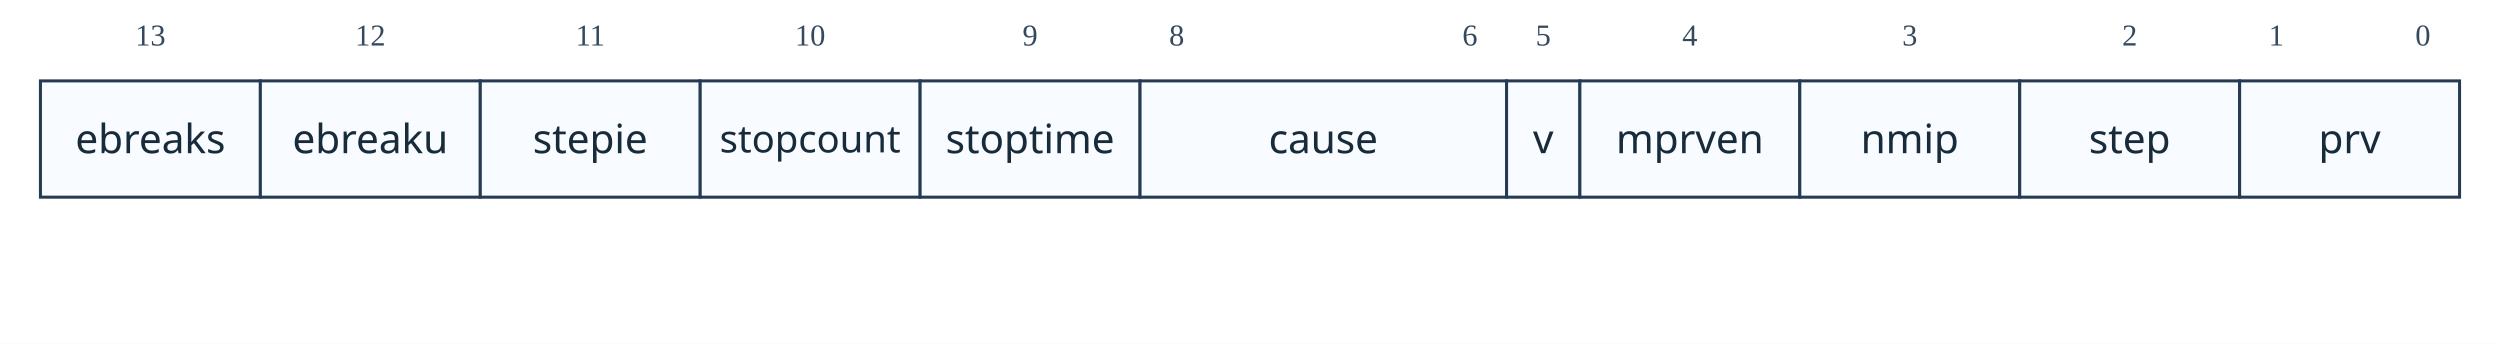
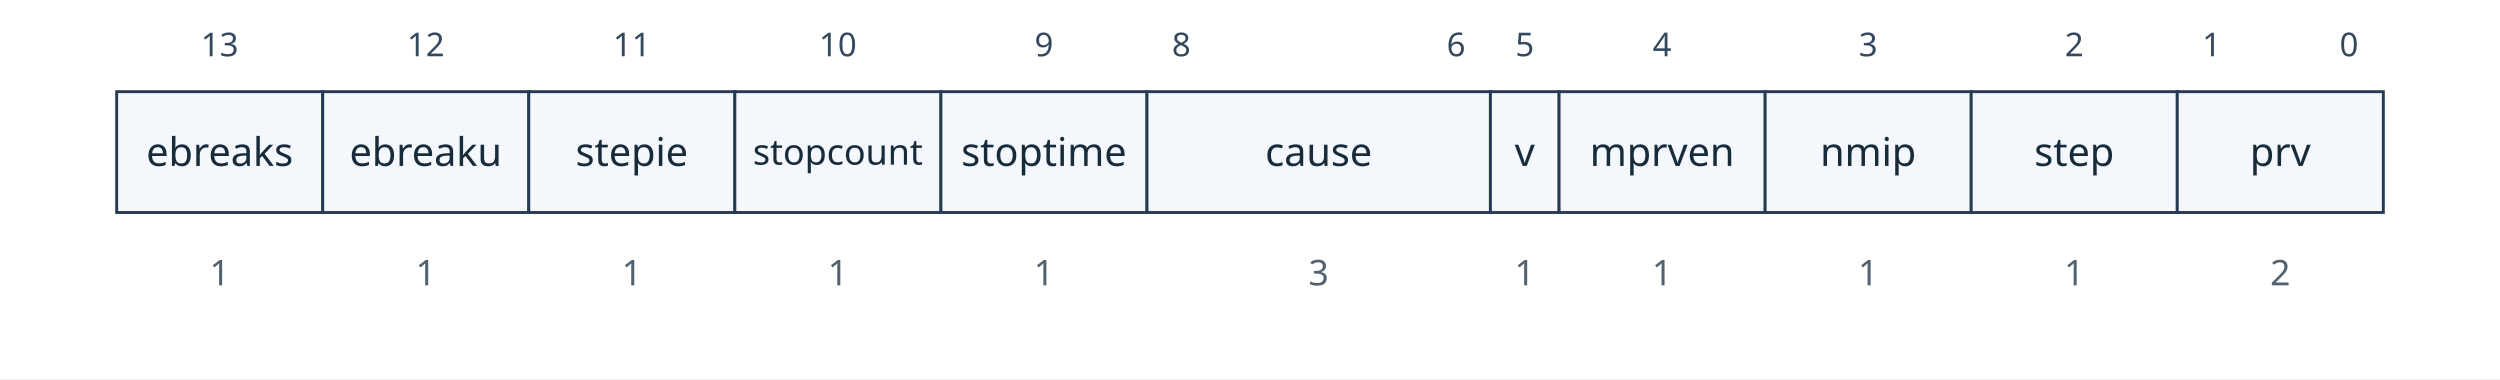
- <svg xmlns="http://www.w3.org/2000/svg" viewBox="0 0 989 136" role="img" aria-labelledby="title" style="max-width:100%;height:auto">
+ <svg xmlns="http://www.w3.org/2000/svg" viewBox="0 0 1200 182" role="img" aria-labelledby="title" style="display:block;width:100%;height:auto;max-width:100%">
  <rect width="100%" height="100%" fill="#ffffff" />
-   <text x="59.5" y="18" text-anchor="middle" font-size="12" fill="#34495e">13</text>
-   <text x="146.5" y="18" text-anchor="middle" font-size="12" fill="#34495e">12</text>
-   <text x="233.5" y="18" text-anchor="middle" font-size="12" fill="#34495e">11</text>
-   <text x="320.5" y="18" text-anchor="middle" font-size="12" fill="#34495e">10</text>
-   <text x="407.5" y="18" text-anchor="middle" font-size="12" fill="#34495e">9</text>
-   <text x="465.5" y="18" text-anchor="middle" font-size="12" fill="#34495e">8</text>
-   <text x="581.5" y="18" text-anchor="middle" font-size="12" fill="#34495e">6</text>
-   <text x="610.5" y="18" text-anchor="middle" font-size="12" fill="#34495e">5</text>
-   <text x="668.5" y="18" text-anchor="middle" font-size="12" fill="#34495e">4</text>
-   <text x="755.5" y="18" text-anchor="middle" font-size="12" fill="#34495e">3</text>
-   <text x="842.5" y="18" text-anchor="middle" font-size="12" fill="#34495e">2</text>
-   <text x="900.5" y="18" text-anchor="middle" font-size="12" fill="#34495e">1</text>
-   <text x="958.5" y="18" text-anchor="middle" font-size="12" fill="#34495e">0</text>
-   <rect x="16" y="32" width="87" height="46" fill="#f8fbff" stroke="#263b52" stroke-width="1.2" />
-   <text x="59.5" y="60.6" text-anchor="middle" font-size="16.0" font-family="Noto Sans, Arial, sans-serif" fill="#182b3a">ebreaks</text>
-   <rect x="103" y="32" width="87" height="46" fill="#f8fbff" stroke="#263b52" stroke-width="1.2" />
-   <text x="146.5" y="60.6" text-anchor="middle" font-size="16.0" font-family="Noto Sans, Arial, sans-serif" fill="#182b3a">ebreaku</text>
-   <rect x="190" y="32" width="87" height="46" fill="#f8fbff" stroke="#263b52" stroke-width="1.2" />
-   <text x="233.5" y="60.6" text-anchor="middle" font-size="16.0" font-family="Noto Sans, Arial, sans-serif" fill="#182b3a">stepie</text>
-   <rect x="277" y="32" width="87" height="46" fill="#f8fbff" stroke="#263b52" stroke-width="1.2" />
-   <text x="320.5" y="60.297" text-anchor="middle" font-size="15.1" font-family="Noto Sans, Arial, sans-serif" fill="#182b3a">stopcount</text>
-   <rect x="364" y="32" width="87" height="46" fill="#f8fbff" stroke="#263b52" stroke-width="1.2" />
-   <text x="407.5" y="60.6" text-anchor="middle" font-size="16.0" font-family="Noto Sans, Arial, sans-serif" fill="#182b3a">stoptime</text>
-   <rect x="451" y="32" width="145" height="46" fill="#f8fbff" stroke="#263b52" stroke-width="1.2" />
-   <text x="523.5" y="60.6" text-anchor="middle" font-size="16.0" font-family="Noto Sans, Arial, sans-serif" fill="#182b3a">cause</text>
-   <rect x="596" y="32" width="29" height="46" fill="#f8fbff" stroke="#263b52" stroke-width="1.2" />
-   <text x="610.5" y="60.6" text-anchor="middle" font-size="16.0" font-family="Noto Sans, Arial, sans-serif" fill="#182b3a">v</text>
-   <rect x="625" y="32" width="87" height="46" fill="#f8fbff" stroke="#263b52" stroke-width="1.2" />
-   <text x="668.5" y="60.6" text-anchor="middle" font-size="16.0" font-family="Noto Sans, Arial, sans-serif" fill="#182b3a">mprven</text>
-   <rect x="712" y="32" width="87" height="46" fill="#f8fbff" stroke="#263b52" stroke-width="1.2" />
-   <text x="755.5" y="60.6" text-anchor="middle" font-size="16.0" font-family="Noto Sans, Arial, sans-serif" fill="#182b3a">nmip</text>
-   <rect x="799" y="32" width="87" height="46" fill="#f8fbff" stroke="#263b52" stroke-width="1.2" />
-   <text x="842.5" y="60.6" text-anchor="middle" font-size="16.0" font-family="Noto Sans, Arial, sans-serif" fill="#182b3a">step</text>
-   <rect x="886" y="32" width="87" height="46" fill="#f8fbff" stroke="#263b52" stroke-width="1.2" />
-   <text x="929.5" y="60.6" text-anchor="middle" font-size="16.0" font-family="Noto Sans, Arial, sans-serif" fill="#182b3a">prv</text>
+   <text x="105.455" y="27" text-anchor="middle" font-size="15.8" font-family="Noto Sans, Arial, sans-serif" fill="#34495e">13</text>
+   <text x="204.364" y="27" text-anchor="middle" font-size="15.8" font-family="Noto Sans, Arial, sans-serif" fill="#34495e">12</text>
+   <text x="303.273" y="27" text-anchor="middle" font-size="15.8" font-family="Noto Sans, Arial, sans-serif" fill="#34495e">11</text>
+   <text x="402.182" y="27" text-anchor="middle" font-size="15.8" font-family="Noto Sans, Arial, sans-serif" fill="#34495e">10</text>
+   <text x="501.091" y="27" text-anchor="middle" font-size="15.8" font-family="Noto Sans, Arial, sans-serif" fill="#34495e">9</text>
+   <text x="567.03" y="27" text-anchor="middle" font-size="15.8" font-family="Noto Sans, Arial, sans-serif" fill="#34495e">8</text>
+   <text x="698.909" y="27" text-anchor="middle" font-size="15.8" font-family="Noto Sans, Arial, sans-serif" fill="#34495e">6</text>
+   <text x="731.879" y="27" text-anchor="middle" font-size="15.8" font-family="Noto Sans, Arial, sans-serif" fill="#34495e">5</text>
+   <text x="797.818" y="27" text-anchor="middle" font-size="15.8" font-family="Noto Sans, Arial, sans-serif" fill="#34495e">4</text>
+   <text x="896.727" y="27" text-anchor="middle" font-size="15.8" font-family="Noto Sans, Arial, sans-serif" fill="#34495e">3</text>
+   <text x="995.636" y="27" text-anchor="middle" font-size="15.8" font-family="Noto Sans, Arial, sans-serif" fill="#34495e">2</text>
+   <text x="1061.576" y="27" text-anchor="middle" font-size="15.8" font-family="Noto Sans, Arial, sans-serif" fill="#34495e">1</text>
+   <text x="1127.515" y="27" text-anchor="middle" font-size="15.8" font-family="Noto Sans, Arial, sans-serif" fill="#34495e">0</text>
+   <rect x="56" y="44" width="98.909" height="58" fill="#f4f8fc" stroke="#263b52" stroke-width="1.4" />
+   <text x="105.455" y="79.65" text-anchor="middle" font-size="19.0" font-family="Noto Sans, Arial, sans-serif" fill="#182b3a">ebreaks</text>
+   <rect x="154.909" y="44" width="98.909" height="58" fill="#f4f8fc" stroke="#263b52" stroke-width="1.4" />
+   <text x="204.364" y="79.65" text-anchor="middle" font-size="19.0" font-family="Noto Sans, Arial, sans-serif" fill="#182b3a">ebreaku</text>
+   <rect x="253.818" y="44" width="98.909" height="58" fill="#f4f8fc" stroke="#263b52" stroke-width="1.4" />
+   <text x="303.273" y="79.65" text-anchor="middle" font-size="19.0" font-family="Noto Sans, Arial, sans-serif" fill="#182b3a">stepie</text>
+   <rect x="352.727" y="44" width="98.909" height="58" fill="#f4f8fc" stroke="#263b52" stroke-width="1.4" />
+   <text x="402.182" y="79.035" text-anchor="middle" font-size="17.2" font-family="Noto Sans, Arial, sans-serif" fill="#182b3a">stopcount</text>
+   <rect x="451.636" y="44" width="98.909" height="58" fill="#f4f8fc" stroke="#263b52" stroke-width="1.4" />
+   <text x="501.091" y="79.65" text-anchor="middle" font-size="19.0" font-family="Noto Sans, Arial, sans-serif" fill="#182b3a">stoptime</text>
+   <rect x="550.545" y="44" width="164.848" height="58" fill="#f4f8fc" stroke="#263b52" stroke-width="1.4" />
+   <text x="632.97" y="79.65" text-anchor="middle" font-size="19.0" font-family="Noto Sans, Arial, sans-serif" fill="#182b3a">cause</text>
+   <rect x="715.394" y="44" width="32.97" height="58" fill="#f4f8fc" stroke="#263b52" stroke-width="1.4" />
+   <text x="731.879" y="79.65" text-anchor="middle" font-size="19.0" font-family="Noto Sans, Arial, sans-serif" fill="#182b3a">v</text>
+   <rect x="748.364" y="44" width="98.909" height="58" fill="#f4f8fc" stroke="#263b52" stroke-width="1.4" />
+   <text x="797.818" y="79.65" text-anchor="middle" font-size="19.0" font-family="Noto Sans, Arial, sans-serif" fill="#182b3a">mprven</text>
+   <rect x="847.273" y="44" width="98.909" height="58" fill="#f4f8fc" stroke="#263b52" stroke-width="1.4" />
+   <text x="896.727" y="79.65" text-anchor="middle" font-size="19.0" font-family="Noto Sans, Arial, sans-serif" fill="#182b3a">nmip</text>
+   <rect x="946.182" y="44" width="98.909" height="58" fill="#f4f8fc" stroke="#263b52" stroke-width="1.4" />
+   <text x="995.636" y="79.65" text-anchor="middle" font-size="19.0" font-family="Noto Sans, Arial, sans-serif" fill="#182b3a">step</text>
+   <rect x="1045.091" y="44" width="98.909" height="58" fill="#f4f8fc" stroke="#263b52" stroke-width="1.4" />
+   <text x="1094.545" y="79.65" text-anchor="middle" font-size="19.0" font-family="Noto Sans, Arial, sans-serif" fill="#182b3a">prv</text>
+   <text x="105.455" y="136.95" text-anchor="middle" font-size="17.0" font-family="Noto Sans, Arial, sans-serif" fill="#52616f">1</text>
+   <text x="204.364" y="136.95" text-anchor="middle" font-size="17.0" font-family="Noto Sans, Arial, sans-serif" fill="#52616f">1</text>
+   <text x="303.273" y="136.95" text-anchor="middle" font-size="17.0" font-family="Noto Sans, Arial, sans-serif" fill="#52616f">1</text>
+   <text x="402.182" y="136.95" text-anchor="middle" font-size="17.0" font-family="Noto Sans, Arial, sans-serif" fill="#52616f">1</text>
+   <text x="501.091" y="136.95" text-anchor="middle" font-size="17.0" font-family="Noto Sans, Arial, sans-serif" fill="#52616f">1</text>
+   <text x="632.97" y="136.95" text-anchor="middle" font-size="17.0" font-family="Noto Sans, Arial, sans-serif" fill="#52616f">3</text>
+   <text x="731.879" y="136.95" text-anchor="middle" font-size="17.0" font-family="Noto Sans, Arial, sans-serif" fill="#52616f">1</text>
+   <text x="797.818" y="136.95" text-anchor="middle" font-size="17.0" font-family="Noto Sans, Arial, sans-serif" fill="#52616f">1</text>
+   <text x="896.727" y="136.95" text-anchor="middle" font-size="17.0" font-family="Noto Sans, Arial, sans-serif" fill="#52616f">1</text>
+   <text x="995.636" y="136.95" text-anchor="middle" font-size="17.0" font-family="Noto Sans, Arial, sans-serif" fill="#52616f">1</text>
+   <text x="1094.545" y="136.95" text-anchor="middle" font-size="17.0" font-family="Noto Sans, Arial, sans-serif" fill="#52616f">2</text>
</svg>
